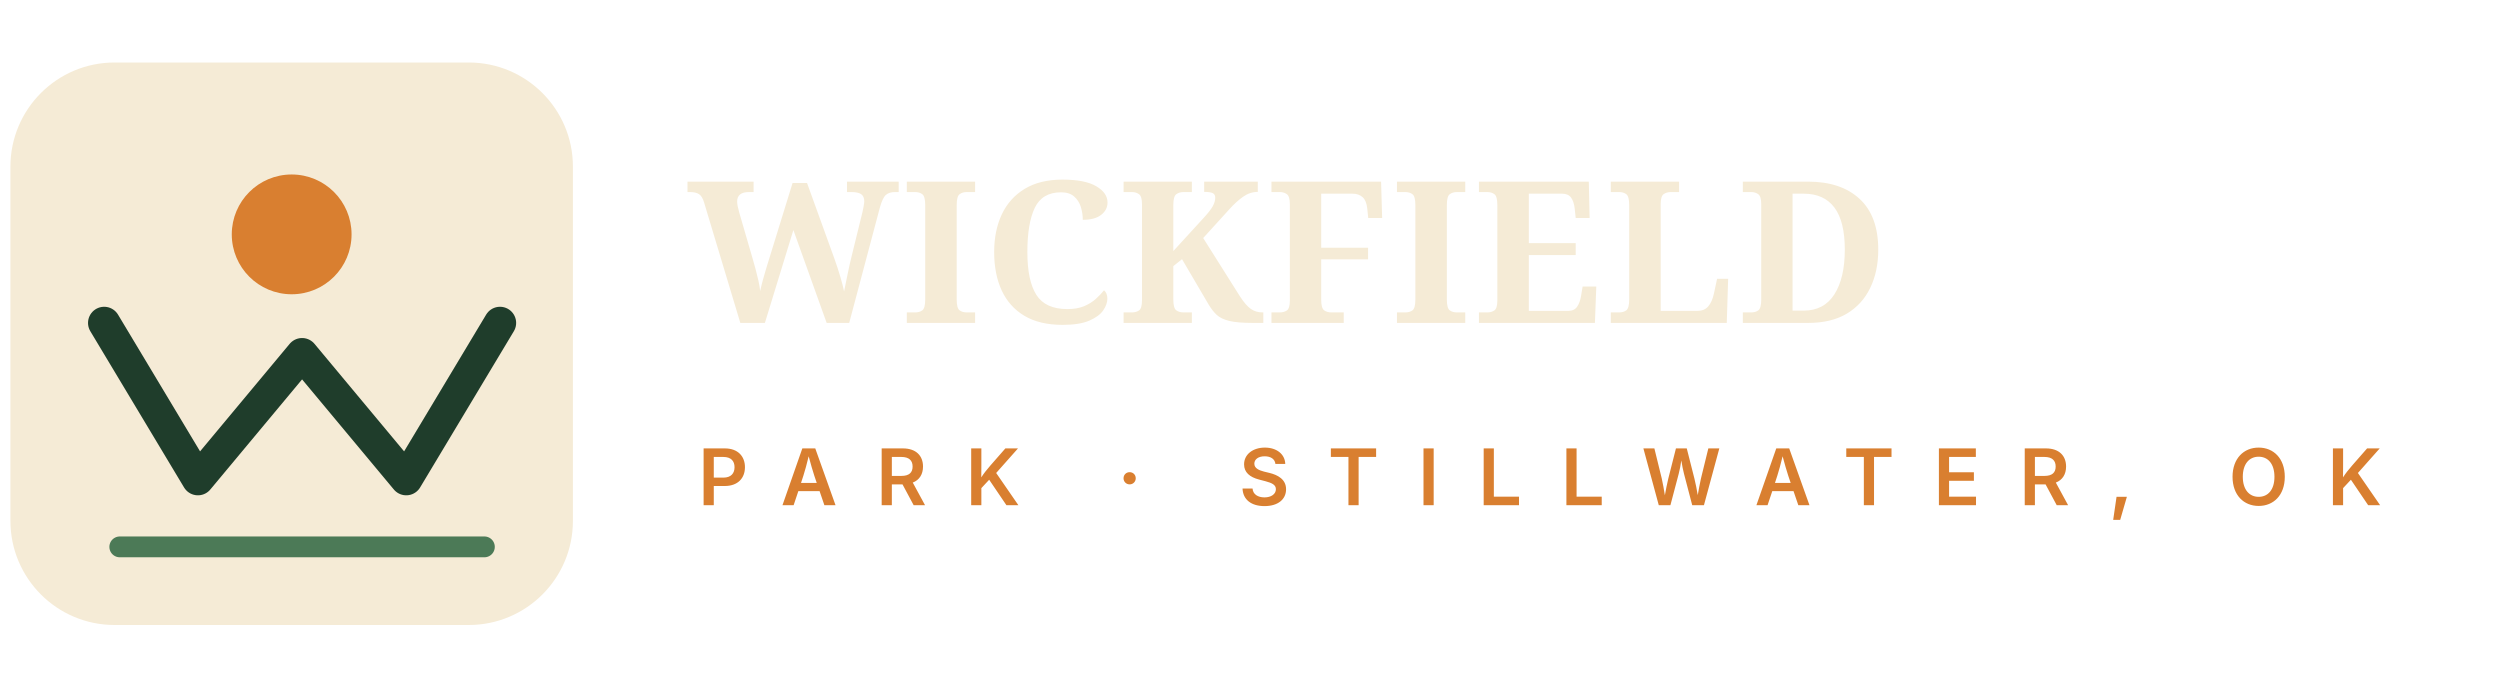
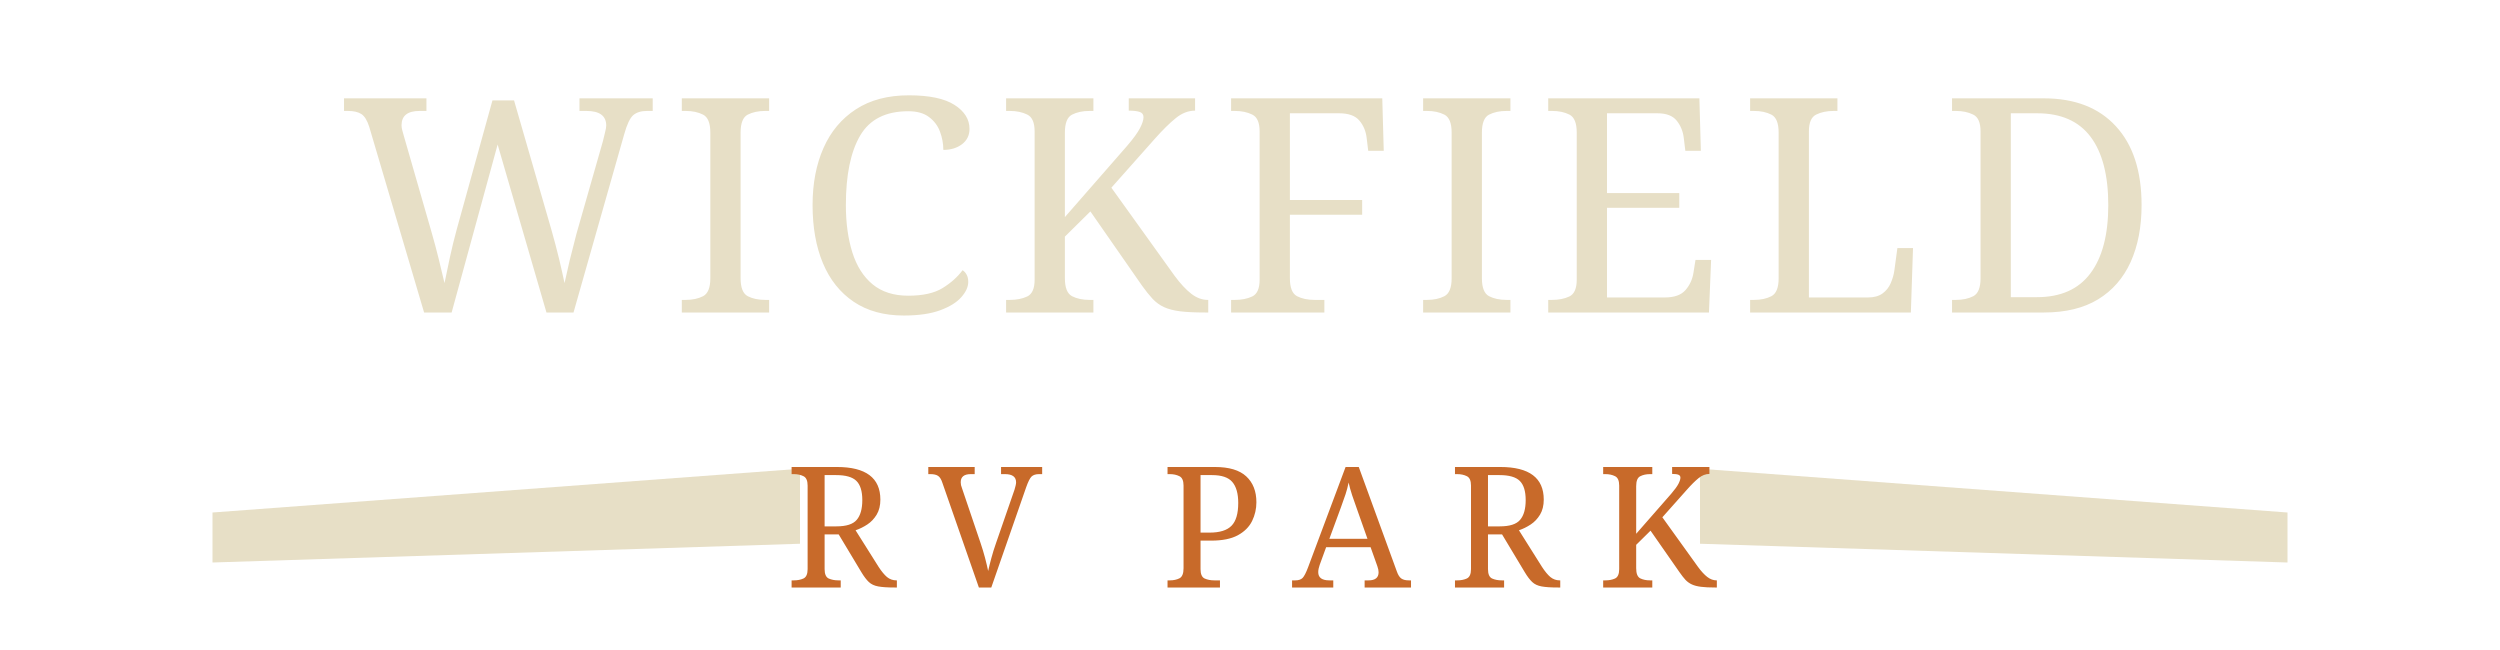
- <svg xmlns="http://www.w3.org/2000/svg" viewBox="0 0 480 132" width="480" height="132" role="img" aria-label="Wickfield Park — RV Park, Stillwater, Oklahoma">
-   <rect x="2" y="12" width="108" height="108" rx="20" fill="#F5EBD6" />
-   <circle cx="56" cy="45" r="11.5" fill="#D97F30" />
-   <path d="M20 62 L 38 92 L 58 68 L 78 92 L 96 62" fill="none" stroke="#1F3D2B" stroke-width="6.2" stroke-linecap="round" stroke-linejoin="round" />
-   <path d="M23 105 h70" stroke="#4C7A57" stroke-width="4" stroke-linecap="round" />
-   <text x="132" y="62" font-family="Bitter, Georgia, serif" font-size="38" font-weight="700" fill="#F5EBD6" letter-spacing="0.5">WICKFIELD</text>
-   <text x="134" y="97" font-family="Inter, Helvetica, Arial, sans-serif" font-size="15" font-weight="600" fill="#D97F30" letter-spacing="7.4">PARK · STILLWATER, OK</text>
+ <svg xmlns="http://www.w3.org/2000/svg" viewBox="0 0 400 104" width="400" height="104" role="img" aria-label="Wickfield RV Park, Stillwater, Oklahoma">
+   <text x="200" y="50" text-anchor="middle" font-family="Alfa Slab One, Georgia, serif" font-size="48" fill="#E7DFC6" letter-spacing="2.4">WICKFIELD</text>
+   <polygon points="34,82 128,75 128,87 34,90" fill="#E7DFC6" />
+   <polygon points="366,82 272,75 272,87 366,90" fill="#E7DFC6" />
+   <text x="200" y="94" text-anchor="middle" font-family="Alfa Slab One, Georgia, serif" font-size="27" fill="#C86A2A" letter-spacing="6">RV PARK</text>
</svg>
